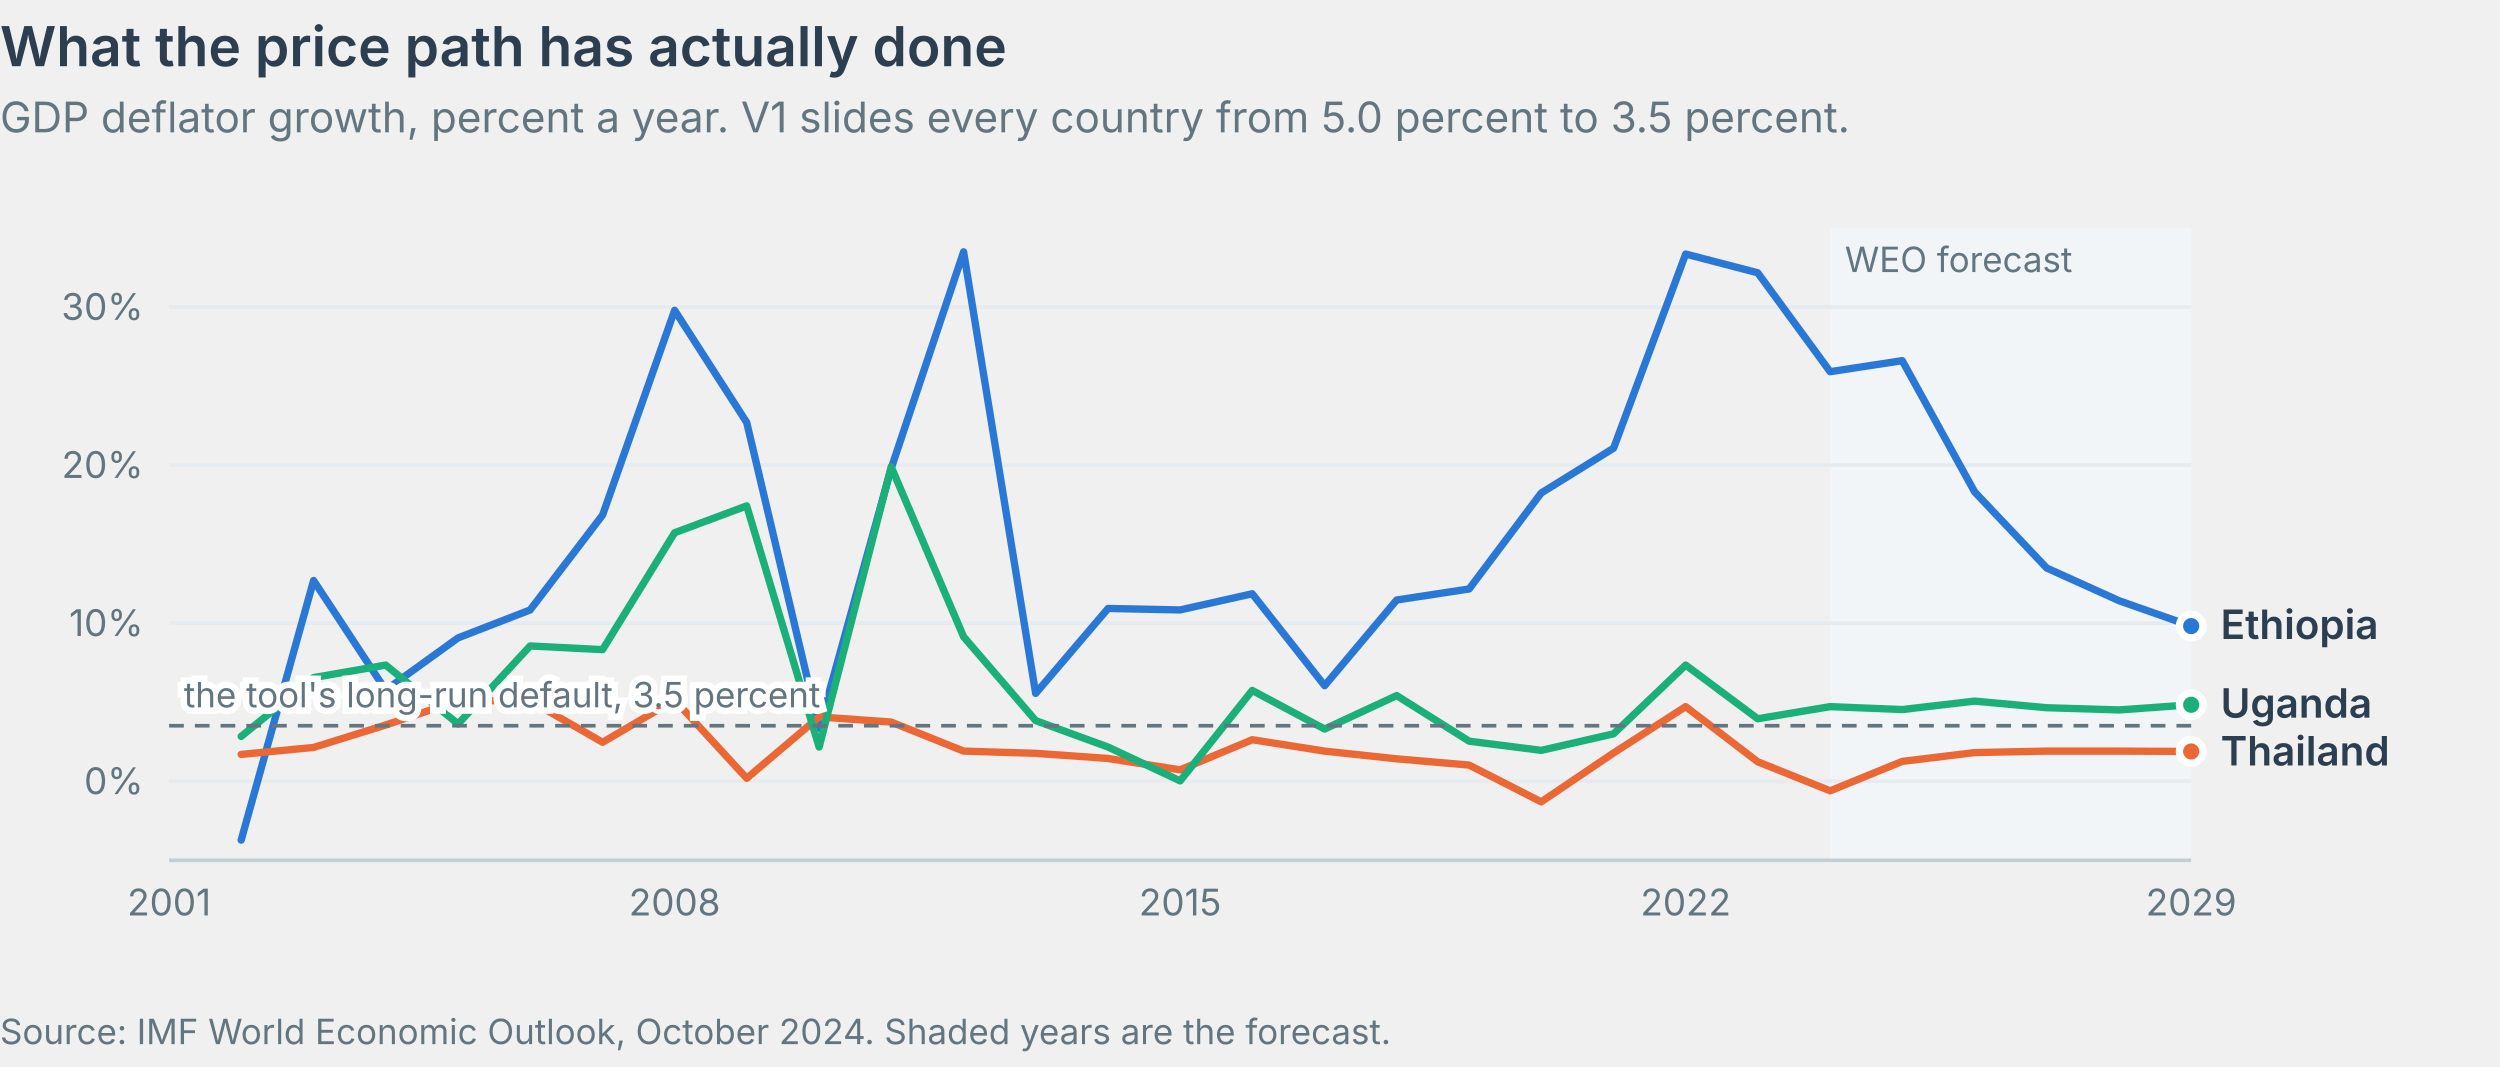
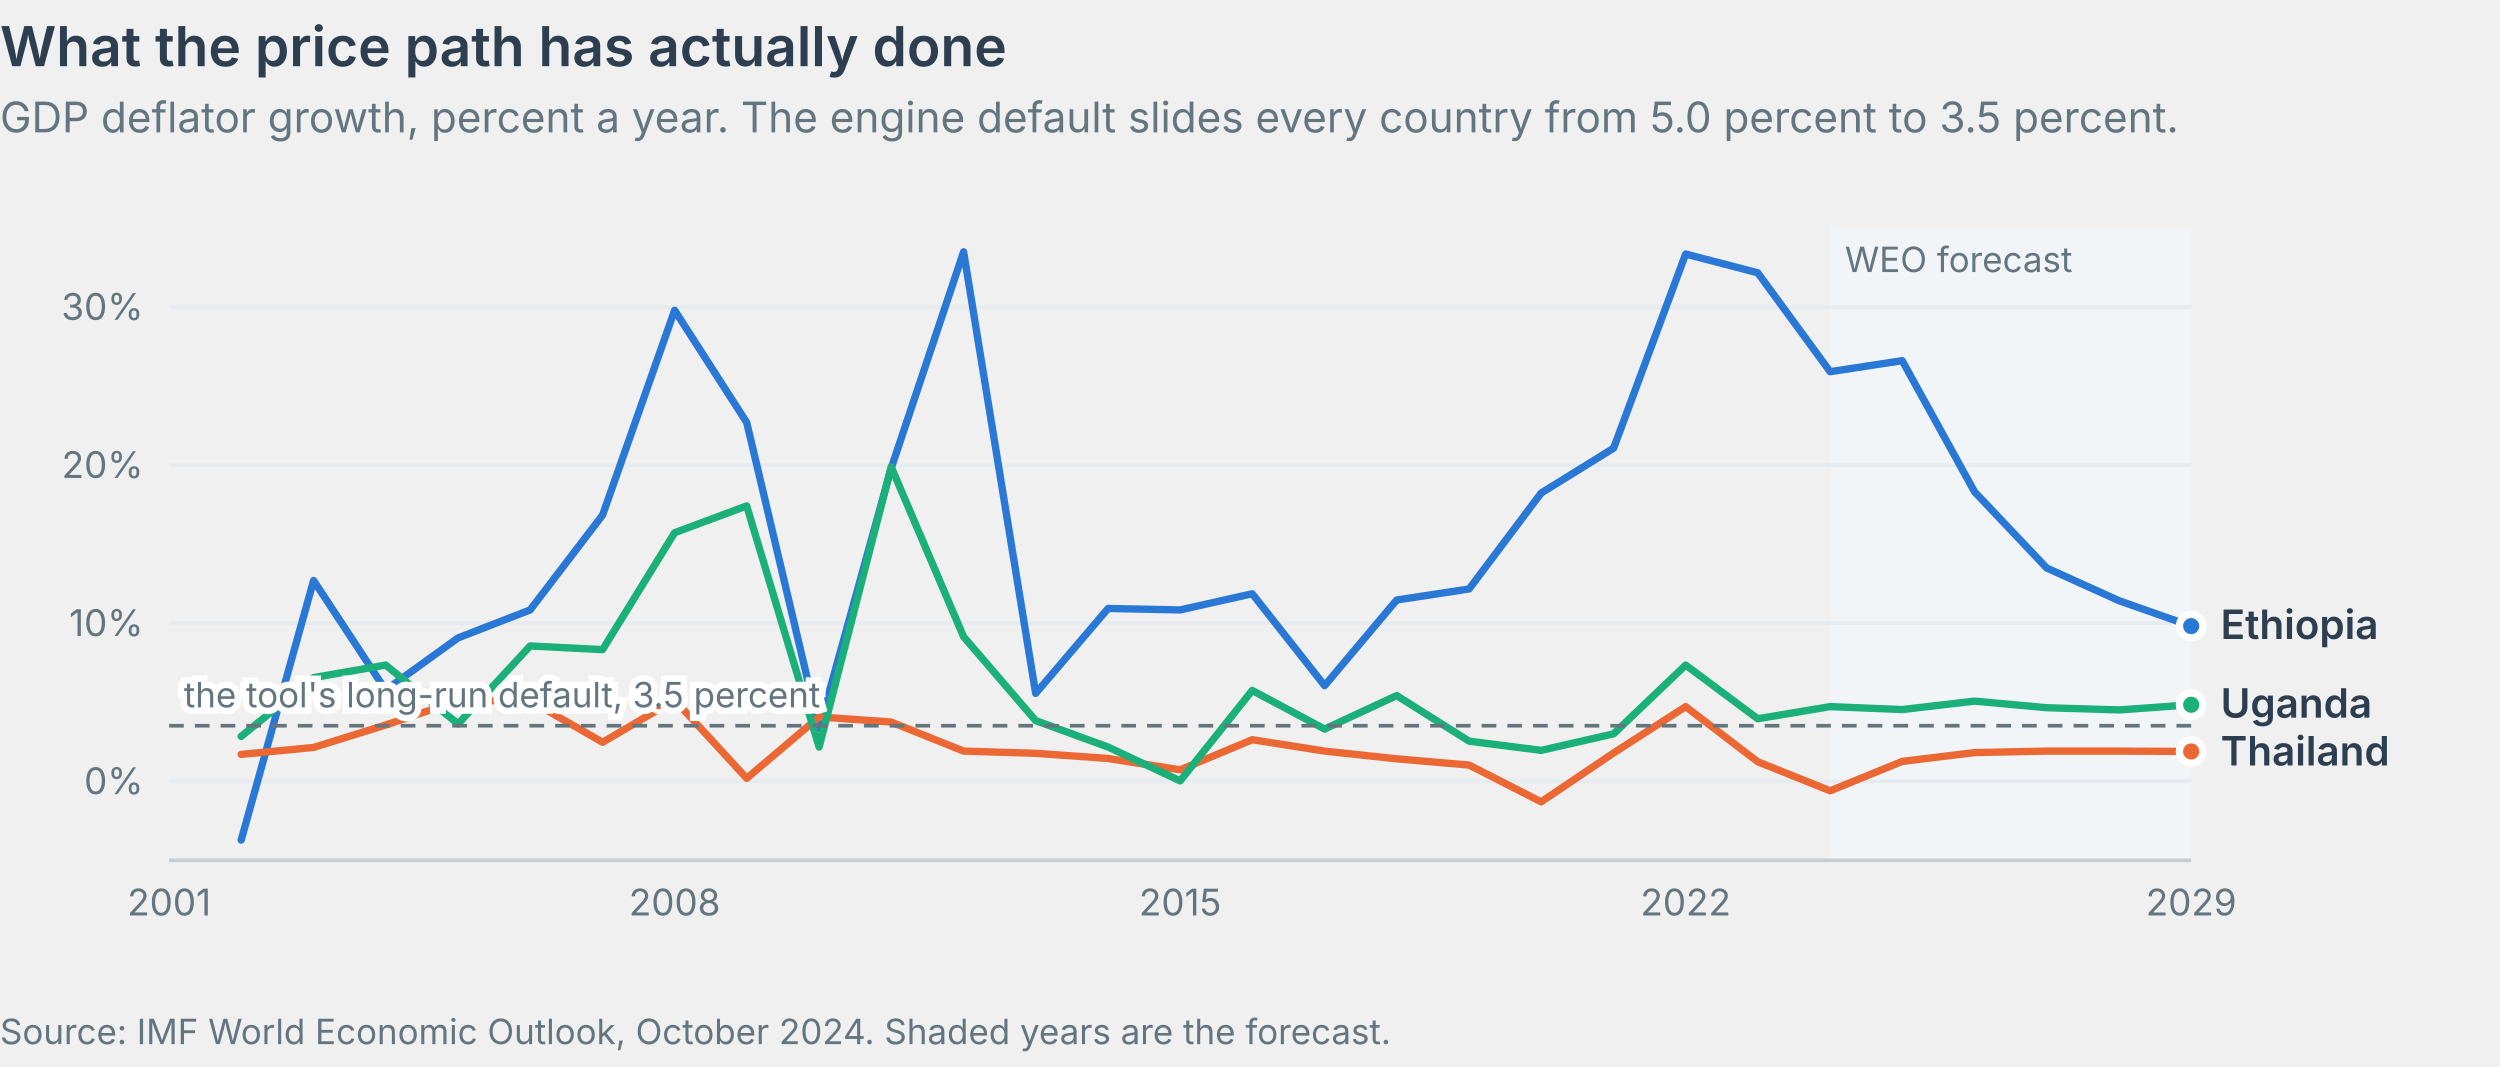
- <svg xmlns="http://www.w3.org/2000/svg" viewBox="0 0 680 290" role="img" aria-label="What the price path has actually done. GDP deflator growth, percent a year. V1 slides every country from 5.0 percent to 3.5 percent." preserveAspectRatio="xMidYMid meet">
+ <svg xmlns="http://www.w3.org/2000/svg" viewBox="0 0 680 290" role="img" aria-label="What the price path has actually done. GDP deflator growth, percent a year. The engine default slides every country from 5.0 percent to 3.5 percent." preserveAspectRatio="xMidYMid meet">
  <style>.qcf-sans{font-family:"Söhne","Inter",system-ui,-apple-system,sans-serif;}</style>
  <text class="qcf-sans" x="0.0" y="18.0" font-size="15" font-weight="600" fill="#2C3E50" text-anchor="start">What the price path has actually done</text>
-   <text class="qcf-sans" x="0.0" y="36.0" font-size="11.5" font-weight="400" fill="#63757F" text-anchor="start">GDP deflator growth, percent a year. V1 slides every country from 5.0 percent to 3.5 percent.</text>
+   <text class="qcf-sans" x="0.0" y="36.0" font-size="11.5" font-weight="400" fill="#63757F" text-anchor="start">GDP deflator growth, percent a year. The engine default slides every country from 5.0 percent to 3.5 percent.</text>
  <clipPath id="qcf-clip-9">
    <rect x="45.0" y="61.0" width="552.0" height="174.0" />
  </clipPath>
  <rect x="497.8" y="62.0" width="98.2" height="172.0" fill="#F2F5F7" />
  <text class="qcf-sans" x="501.8" y="74.0" font-size="9.5" font-weight="400" fill="#63757F" text-anchor="start">WEO forecast</text>
  <line x1="46.0" y1="212.5" x2="596.0" y2="212.5" stroke="#E6EBEF" stroke-width="1" />
  <text class="qcf-sans" x="39.0" y="216.0" font-size="10" font-weight="400" fill="#63757F" text-anchor="end">0%</text>
  <line x1="46.0" y1="169.5" x2="596.0" y2="169.5" stroke="#E6EBEF" stroke-width="1" />
  <text class="qcf-sans" x="39.0" y="173.0" font-size="10" font-weight="400" fill="#63757F" text-anchor="end">10%</text>
  <line x1="46.0" y1="126.5" x2="596.0" y2="126.5" stroke="#E6EBEF" stroke-width="1" />
  <text class="qcf-sans" x="39.0" y="130.0" font-size="10" font-weight="400" fill="#63757F" text-anchor="end">20%</text>
  <line x1="46.0" y1="83.5" x2="596.0" y2="83.5" stroke="#E6EBEF" stroke-width="1" />
  <text class="qcf-sans" x="39.0" y="87.0" font-size="10" font-weight="400" fill="#63757F" text-anchor="end">30%</text>
  <line x1="46.0" y1="234.0" x2="596.0" y2="234.0" stroke="#C4CED5" stroke-width="1" />
  <text class="qcf-sans" x="46.0" y="249.0" font-size="10" font-weight="400" fill="#63757F" text-anchor="middle">2001</text>
  <text class="qcf-sans" x="183.5" y="249.0" font-size="10" font-weight="400" fill="#63757F" text-anchor="middle">2008</text>
  <text class="qcf-sans" x="321.0" y="249.0" font-size="10" font-weight="400" fill="#63757F" text-anchor="middle">2015</text>
  <text class="qcf-sans" x="458.5" y="249.0" font-size="10" font-weight="400" fill="#63757F" text-anchor="middle">2022</text>
  <text class="qcf-sans" x="596.0" y="249.0" font-size="10" font-weight="400" fill="#63757F" text-anchor="middle">2029</text>
  <polyline clip-path="url(#qcf-clip-9)" points="65.6,228.5 85.3,157.9 104.9,187.7 124.6,173.5 144.2,165.9 163.9,140.1 183.5,84.4 203.1,114.9 222.8,198.1 242.4,127.4 262.1,68.5 281.7,188.6 301.4,165.5 321.0,165.9 340.6,161.5 360.3,186.5 379.9,163.2 399.6,160.2 419.2,134.1 438.9,121.9 458.5,69.1 478.1,74.2 497.8,101.1 517.4,98.1 537.1,133.8 556.7,154.5 576.4,163.4 596.0,170.3" fill="none" stroke="#2a78d6" stroke-width="2" stroke-linejoin="round" stroke-linecap="round" />
  <circle cx="596.0" cy="170.3" r="3.2" fill="#2a78d6" stroke="#FFFFFF" stroke-width="2" />
  <polyline clip-path="url(#qcf-clip-9)" points="65.6,205.2 85.3,203.3 104.9,197.2 124.6,190.6 144.2,190.6 163.9,201.9 183.5,190.4 203.1,211.7 222.8,195.0 242.4,196.4 262.1,204.3 281.7,204.9 301.4,206.3 321.0,209.4 340.6,201.2 360.3,204.3 379.9,206.4 399.6,208.1 419.2,218.1 438.9,204.8 458.5,192.2 478.1,207.2 497.8,215.1 517.4,207.1 537.1,204.7 556.7,204.3 576.4,204.3 596.0,204.4" fill="none" stroke="#eb6834" stroke-width="2" stroke-linejoin="round" stroke-linecap="round" />
  <circle cx="596.0" cy="204.4" r="3.2" fill="#eb6834" stroke="#FFFFFF" stroke-width="2" />
  <polyline clip-path="url(#qcf-clip-9)" points="65.6,200.3 85.3,184.3 104.9,180.9 124.6,196.9 144.2,175.7 163.9,176.7 183.5,144.9 203.1,137.6 222.8,203.2 242.4,127.0 262.1,173.2 281.7,196.0 301.4,203.2 321.0,212.4 340.6,187.8 360.3,198.3 379.9,189.2 399.6,201.6 419.2,204.1 438.9,199.6 458.5,180.9 478.1,195.5 497.8,192.2 517.4,193.0 537.1,190.7 556.7,192.5 576.4,193.1 596.0,191.7" fill="none" stroke="#1baf7a" stroke-width="2" stroke-linejoin="round" stroke-linecap="round" />
  <circle cx="596.0" cy="191.7" r="3.2" fill="#1baf7a" stroke="#FFFFFF" stroke-width="2" />
  <line x1="46.0" y1="197.4" x2="596.0" y2="197.4" stroke="#63757F" stroke-width="1" stroke-dasharray="4 3" />
  <text class="qcf-sans" x="50.0" y="192.4" font-size="9.5" font-weight="400" fill="#63757F" text-anchor="start" stroke="#FFFFFF" stroke-width="3.5" paint-order="stroke">the tool's long-run default, 3.5 percent</text>
  <text class="qcf-sans" x="604.0" y="173.8" font-size="11" font-weight="600" fill="#2C3E50" text-anchor="start">Ethiopia</text>
  <text class="qcf-sans" x="604.0" y="195.2" font-size="11" font-weight="600" fill="#2C3E50" text-anchor="start">Uganda</text>
  <text class="qcf-sans" x="604.0" y="208.2" font-size="11" font-weight="600" fill="#2C3E50" text-anchor="start">Thailand</text>
  <text class="qcf-sans" x="0.0" y="284.0" font-size="9.5" font-weight="400" fill="#63757F" text-anchor="start">Source: IMF World Economic Outlook, October 2024. Shaded years are the forecast.</text>
</svg>
